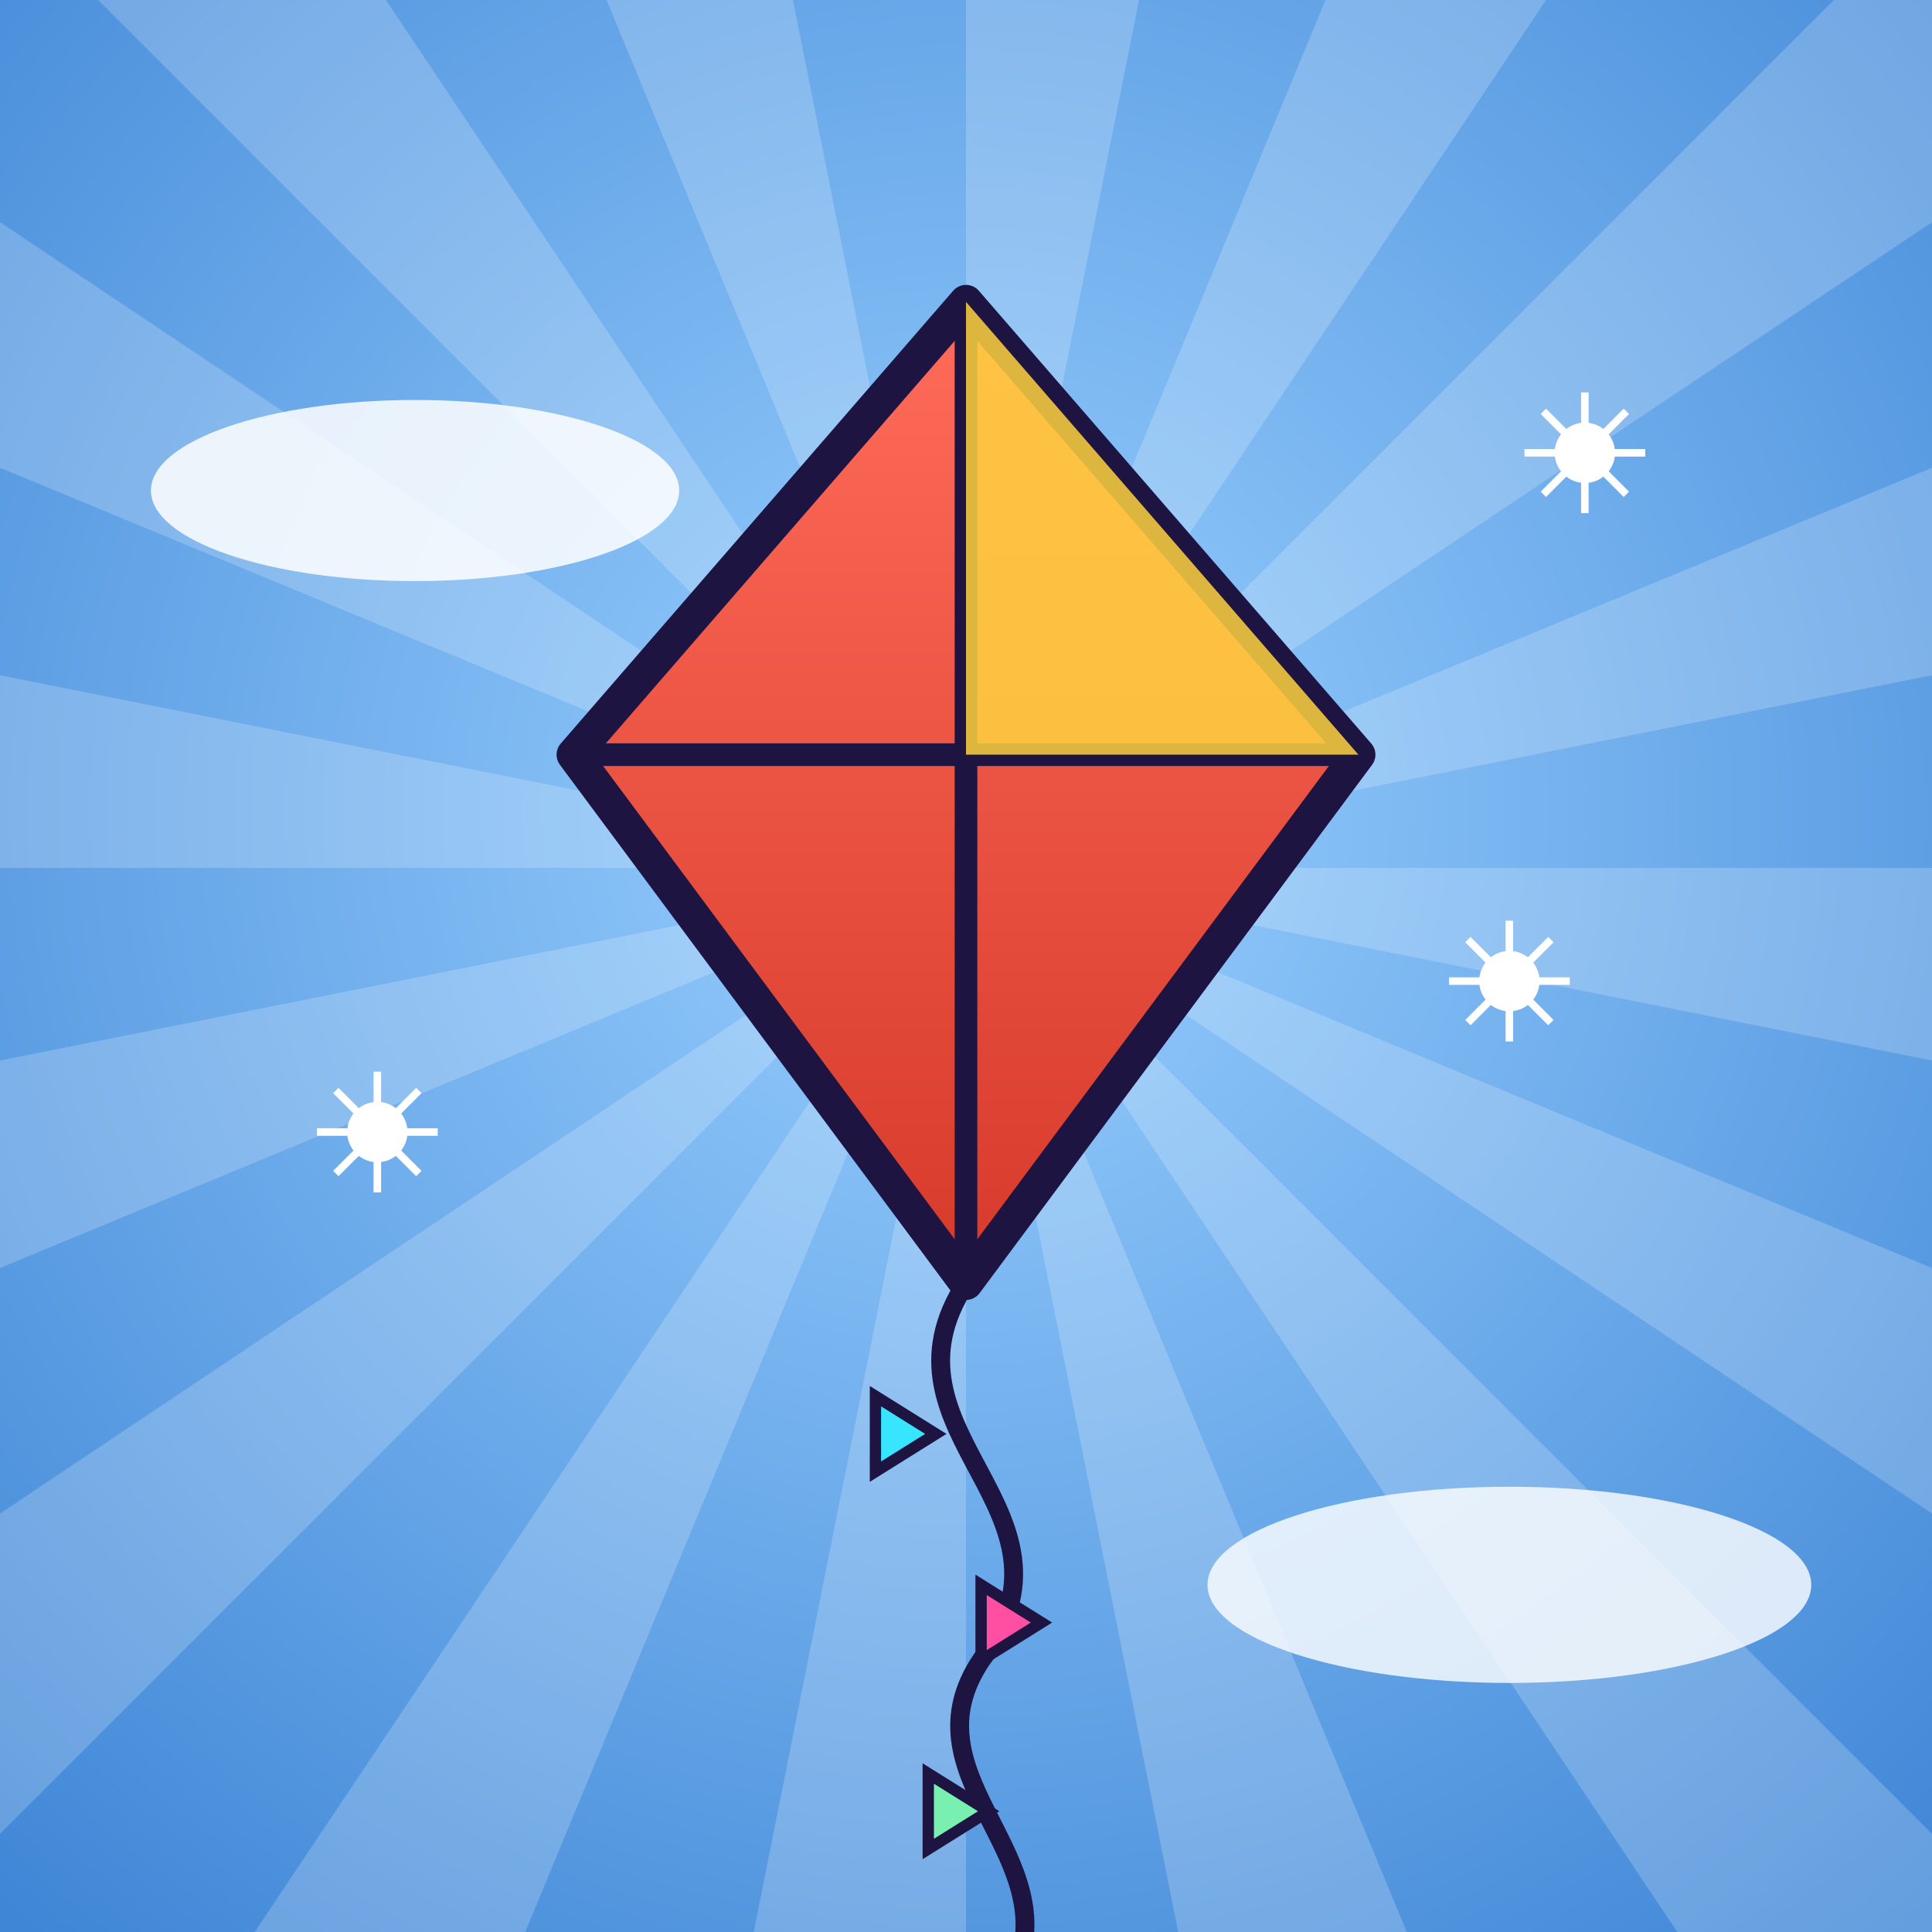
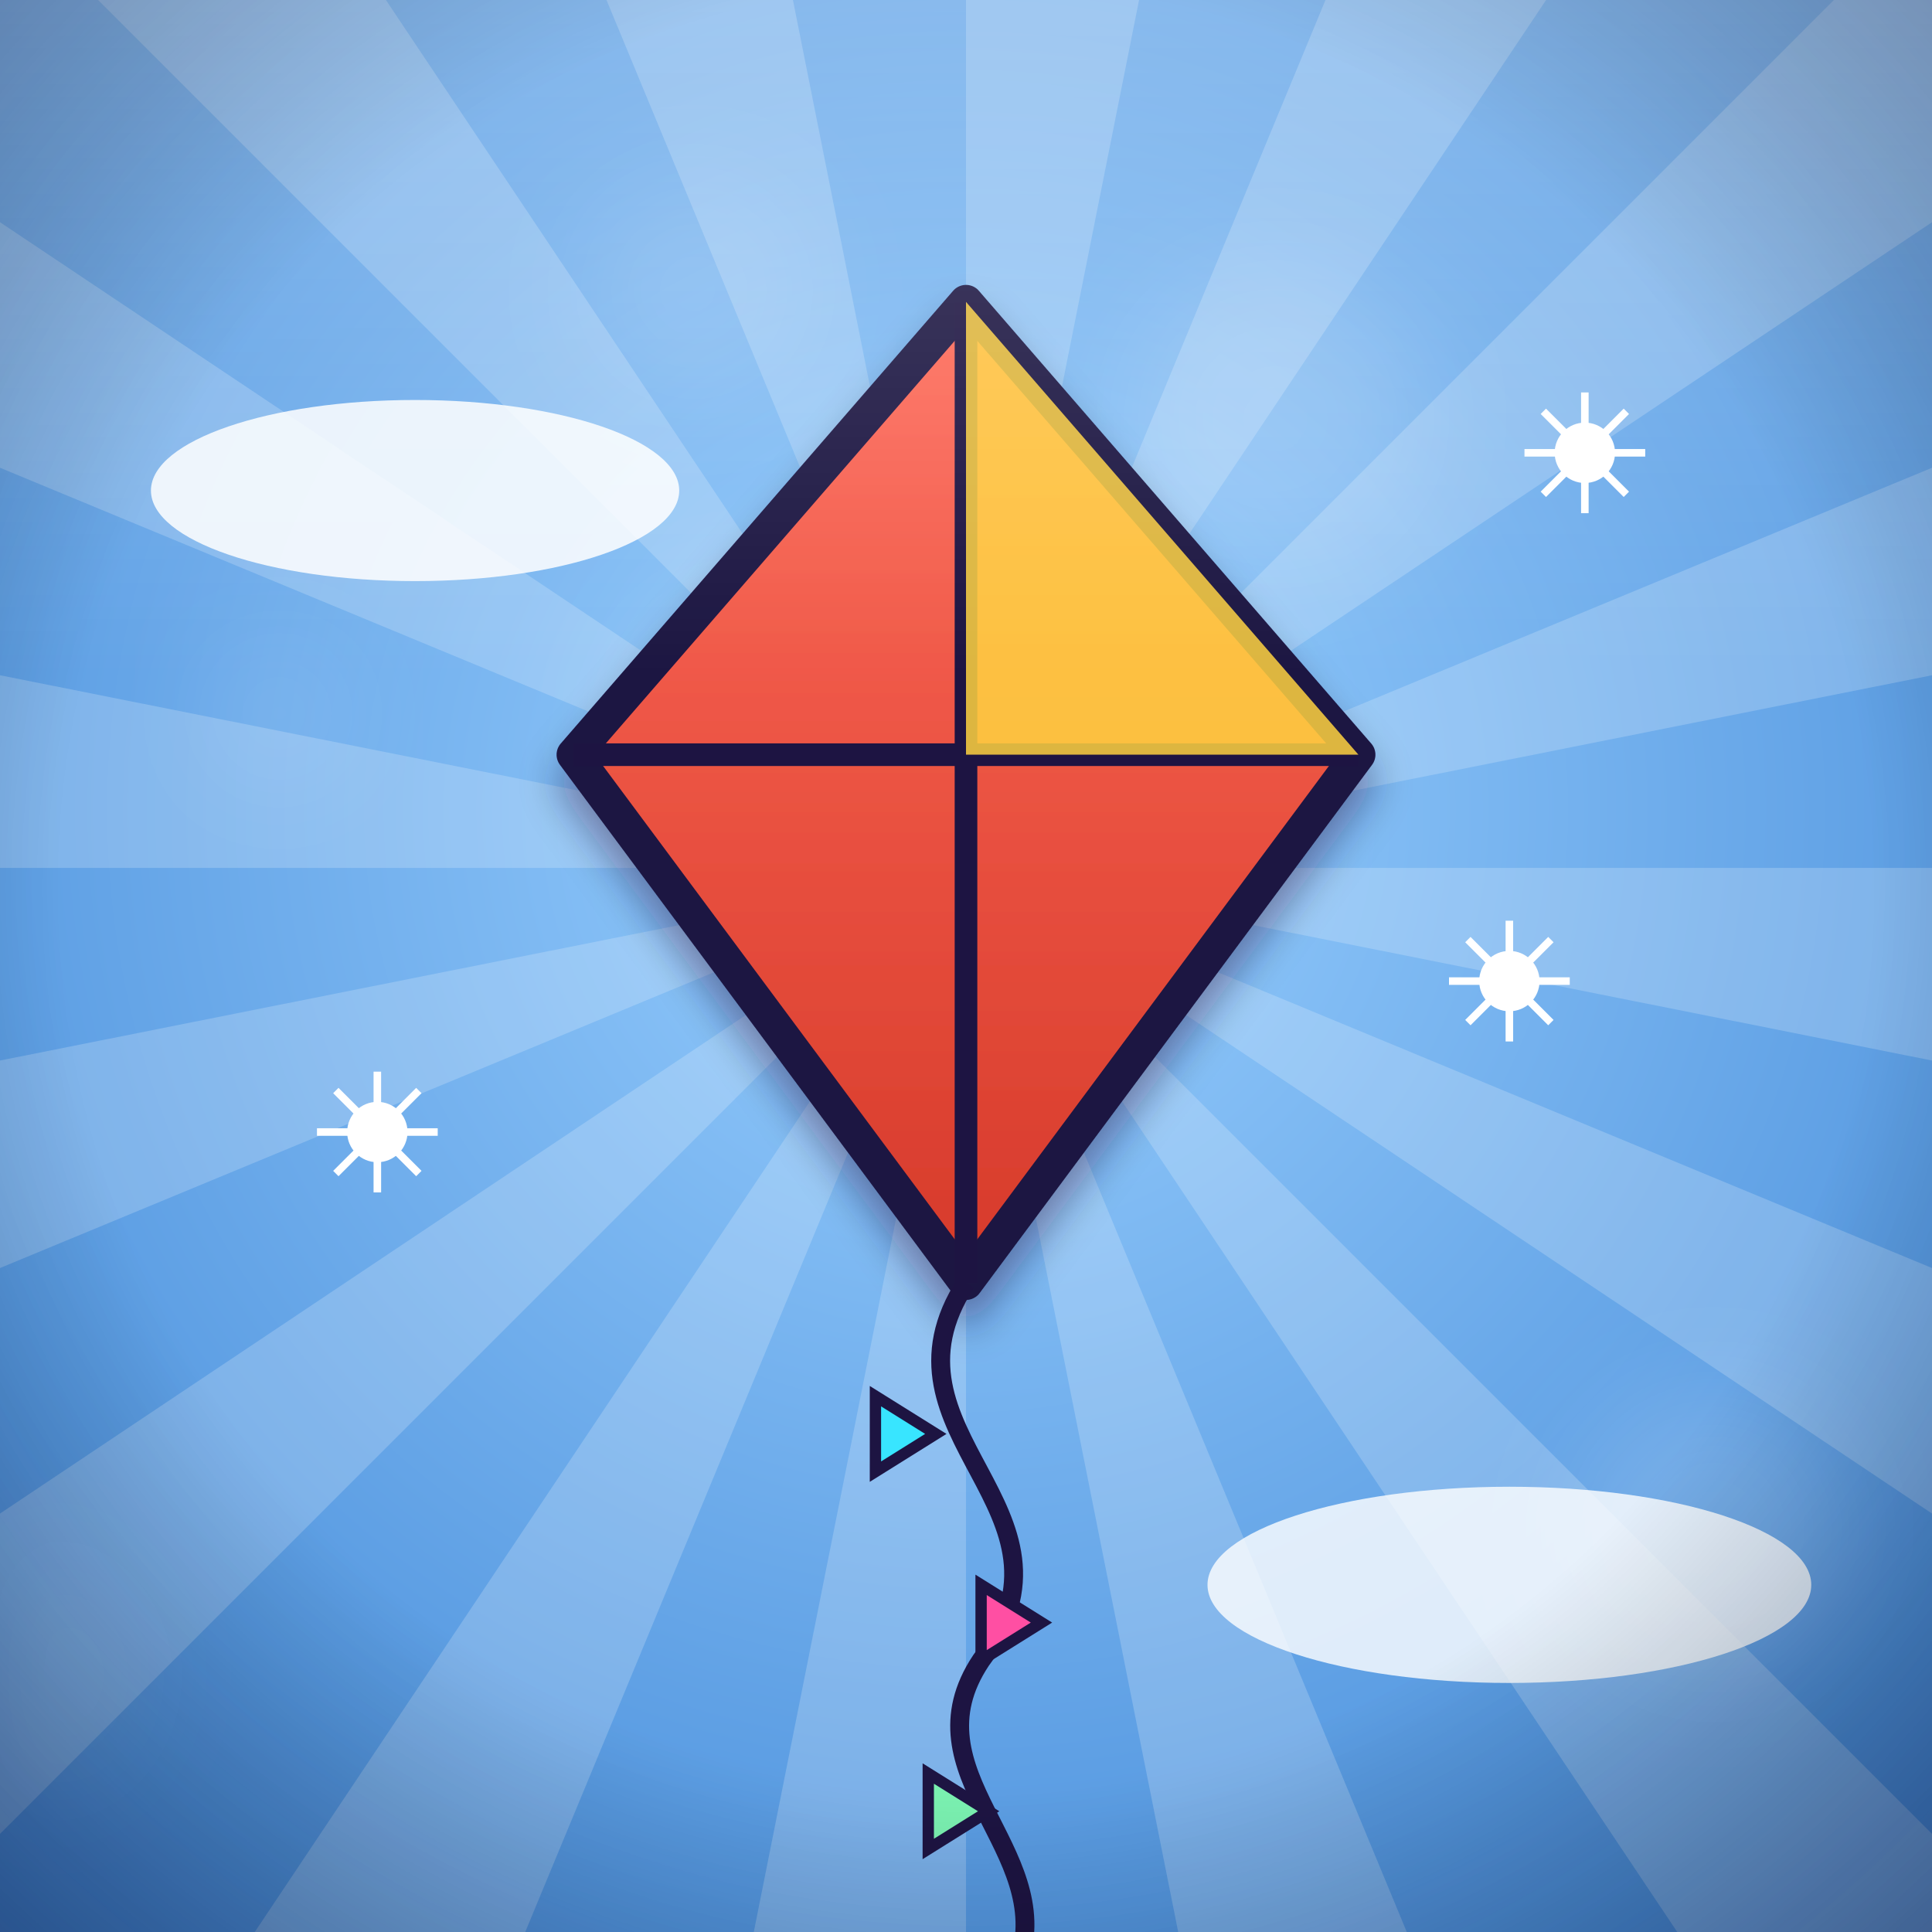
<svg xmlns="http://www.w3.org/2000/svg" viewBox="0 0 512 512" width="512" height="512">
  <defs>
+     <filter id="ds" x="-20%" y="-20%" width="140%" height="150%">
+       <feDropShadow dx="0" dy="7" stdDeviation="5" flood-color="#140c33" flood-opacity=".38" />
+     </filter>
+     <filter id="bk" x="-50%" y="-50%" width="200%" height="200%">
+       <feGaussianBlur stdDeviation="14" />
+     </filter>
+     <radialGradient id="vig" cx=".5" cy=".46" r=".75">
+       <stop offset=".62" stop-color="#000" stop-opacity="0" />
+       <stop offset="1" stop-color="#0a0620" stop-opacity=".42" />
+     </radialGradient>
+     <linearGradient id="gl" x1="0" y1="0" x2="0" y2="1">
+       <stop offset="0" stop-color="#fff" stop-opacity=".22" />
+       <stop offset=".35" stop-color="#fff" stop-opacity="0" />
+     </linearGradient>
    <radialGradient id="g1" cx="0.5" cy="0.42" r="0.75">
      <stop offset="0" stop-color="#9ad0ff" />
      <stop offset="1" stop-color="#3f86d6" />
    </radialGradient>
    <linearGradient id="g2" x1="0" y1="0" x2="0" y2="1">
      <stop offset="0" stop-color="#ff6b5a" />
      <stop offset="1" stop-color="#d63a2a" />
    </linearGradient>
  </defs>
  <rect width="512" height="512" fill="url(#g1)" />
  <path d="M256 230L956 230L943 367ZM256 230L903 498L838 619ZM256 230L751 725L645 812ZM256 230L524 877L393 917ZM256 230L256 930L119 917ZM256 230L-12 877L-133 812ZM256 230L-239 725L-326 619ZM256 230L-391 498L-431 367ZM256 230L-444 230L-431 93ZM256 230L-391 -38L-326 -159ZM256 230L-239 -265L-133 -352ZM256 230L-12 -417L119 -457ZM256 230L256 -470L393 -457ZM256 230L524 -417L645 -352ZM256 230L751 -265L838 -159ZM256 230L903 -38L943 93Z" fill="#ffffff" opacity="0.2" />
+   <circle cx="74" cy="189" r="19" fill="#fff" opacity="0.10" filter="url(#bk)" />
+   <circle cx="338" cy="111" r="40" fill="#fff" opacity="0.15" filter="url(#bk)" />
+   <circle cx="7" cy="444" r="31" fill="#fff" opacity="0.08" filter="url(#bk)" />
+   <circle cx="198" cy="190" r="34" fill="#fff" opacity="0.14" filter="url(#bk)" />
+   <circle cx="454" cy="405" r="37" fill="#fff" opacity="0.16" filter="url(#bk)" />
+   <circle cx="184" cy="77" r="30" fill="#fff" opacity="0.11" filter="url(#bk)" />
  <ellipse cx="110" cy="130" rx="70" ry="24" fill="#fff" opacity=".85" />
  <ellipse cx="400" cy="420" rx="80" ry="26" fill="#fff" opacity=".8" />
-   <path d="M256 80 L360 200 L256 340 L152 200Z" fill="url(#g2)" stroke="#1d1442" stroke-width="9" stroke-linejoin="round" stroke-linecap="round" />
+   <path d="M256 80 L360 200 L256 340 L152 200Z" fill="url(#g2)" stroke="#1d1442" stroke-width="9" stroke-linejoin="round" stroke-linecap="round" filter="url(#ds)" />
  <path d="M256 80 V340 M152 200 H360" stroke="#1d1442" stroke-width="6" />
  <path d="M256 80 L360 200 L256 200Z" fill="#ffd23f" opacity=".85" />
  <path d="M256 340 C230 380 290 400 260 440 C240 470 280 490 270 520" stroke="#1d1442" stroke-width="5" fill="none" />
  <path d="M248 380 l-16 -10 l0 20Z" fill="#38e5ff" stroke="#1d1442" stroke-width="3" />
  <path d="M276 430 l-16 -10 l0 20Z" fill="#ff4fa3" stroke="#1d1442" stroke-width="3" />
  <path d="M262 480 l-16 -10 l0 20Z" fill="#7af0b0" stroke="#1d1442" stroke-width="3" />
  <circle cx="100" cy="300" r="8" fill="#fff" />
  <line x1="100" y1="300" x2="116" y2="300" stroke="#fff" stroke-width="2" />
  <line x1="100" y1="300" x2="111" y2="311" stroke="#fff" stroke-width="2" />
  <line x1="100" y1="300" x2="100" y2="316" stroke="#fff" stroke-width="2" />
  <line x1="100" y1="300" x2="89" y2="311" stroke="#fff" stroke-width="2" />
  <line x1="100" y1="300" x2="84" y2="300" stroke="#fff" stroke-width="2" />
  <line x1="100" y1="300" x2="89" y2="289" stroke="#fff" stroke-width="2" />
  <line x1="100" y1="300" x2="100" y2="284" stroke="#fff" stroke-width="2" />
  <line x1="100" y1="300" x2="111" y2="289" stroke="#fff" stroke-width="2" />
  <circle cx="420" cy="120" r="8" fill="#fff" />
  <line x1="420" y1="120" x2="436" y2="120" stroke="#fff" stroke-width="2" />
  <line x1="420" y1="120" x2="431" y2="131" stroke="#fff" stroke-width="2" />
  <line x1="420" y1="120" x2="420" y2="136" stroke="#fff" stroke-width="2" />
  <line x1="420" y1="120" x2="409" y2="131" stroke="#fff" stroke-width="2" />
  <line x1="420" y1="120" x2="404" y2="120" stroke="#fff" stroke-width="2" />
  <line x1="420" y1="120" x2="409" y2="109" stroke="#fff" stroke-width="2" />
  <line x1="420" y1="120" x2="420" y2="104" stroke="#fff" stroke-width="2" />
  <line x1="420" y1="120" x2="431" y2="109" stroke="#fff" stroke-width="2" />
  <circle cx="400" cy="260" r="8" fill="#fff" />
  <line x1="400" y1="260" x2="416" y2="260" stroke="#fff" stroke-width="2" />
  <line x1="400" y1="260" x2="411" y2="271" stroke="#fff" stroke-width="2" />
  <line x1="400" y1="260" x2="400" y2="276" stroke="#fff" stroke-width="2" />
  <line x1="400" y1="260" x2="389" y2="271" stroke="#fff" stroke-width="2" />
  <line x1="400" y1="260" x2="384" y2="260" stroke="#fff" stroke-width="2" />
  <line x1="400" y1="260" x2="389" y2="249" stroke="#fff" stroke-width="2" />
  <line x1="400" y1="260" x2="400" y2="244" stroke="#fff" stroke-width="2" />
  <line x1="400" y1="260" x2="411" y2="249" stroke="#fff" stroke-width="2" />
+   <rect width="512" height="512" fill="url(#vig)" />
+   <rect width="512" height="512" fill="url(#gl)" />
</svg>
